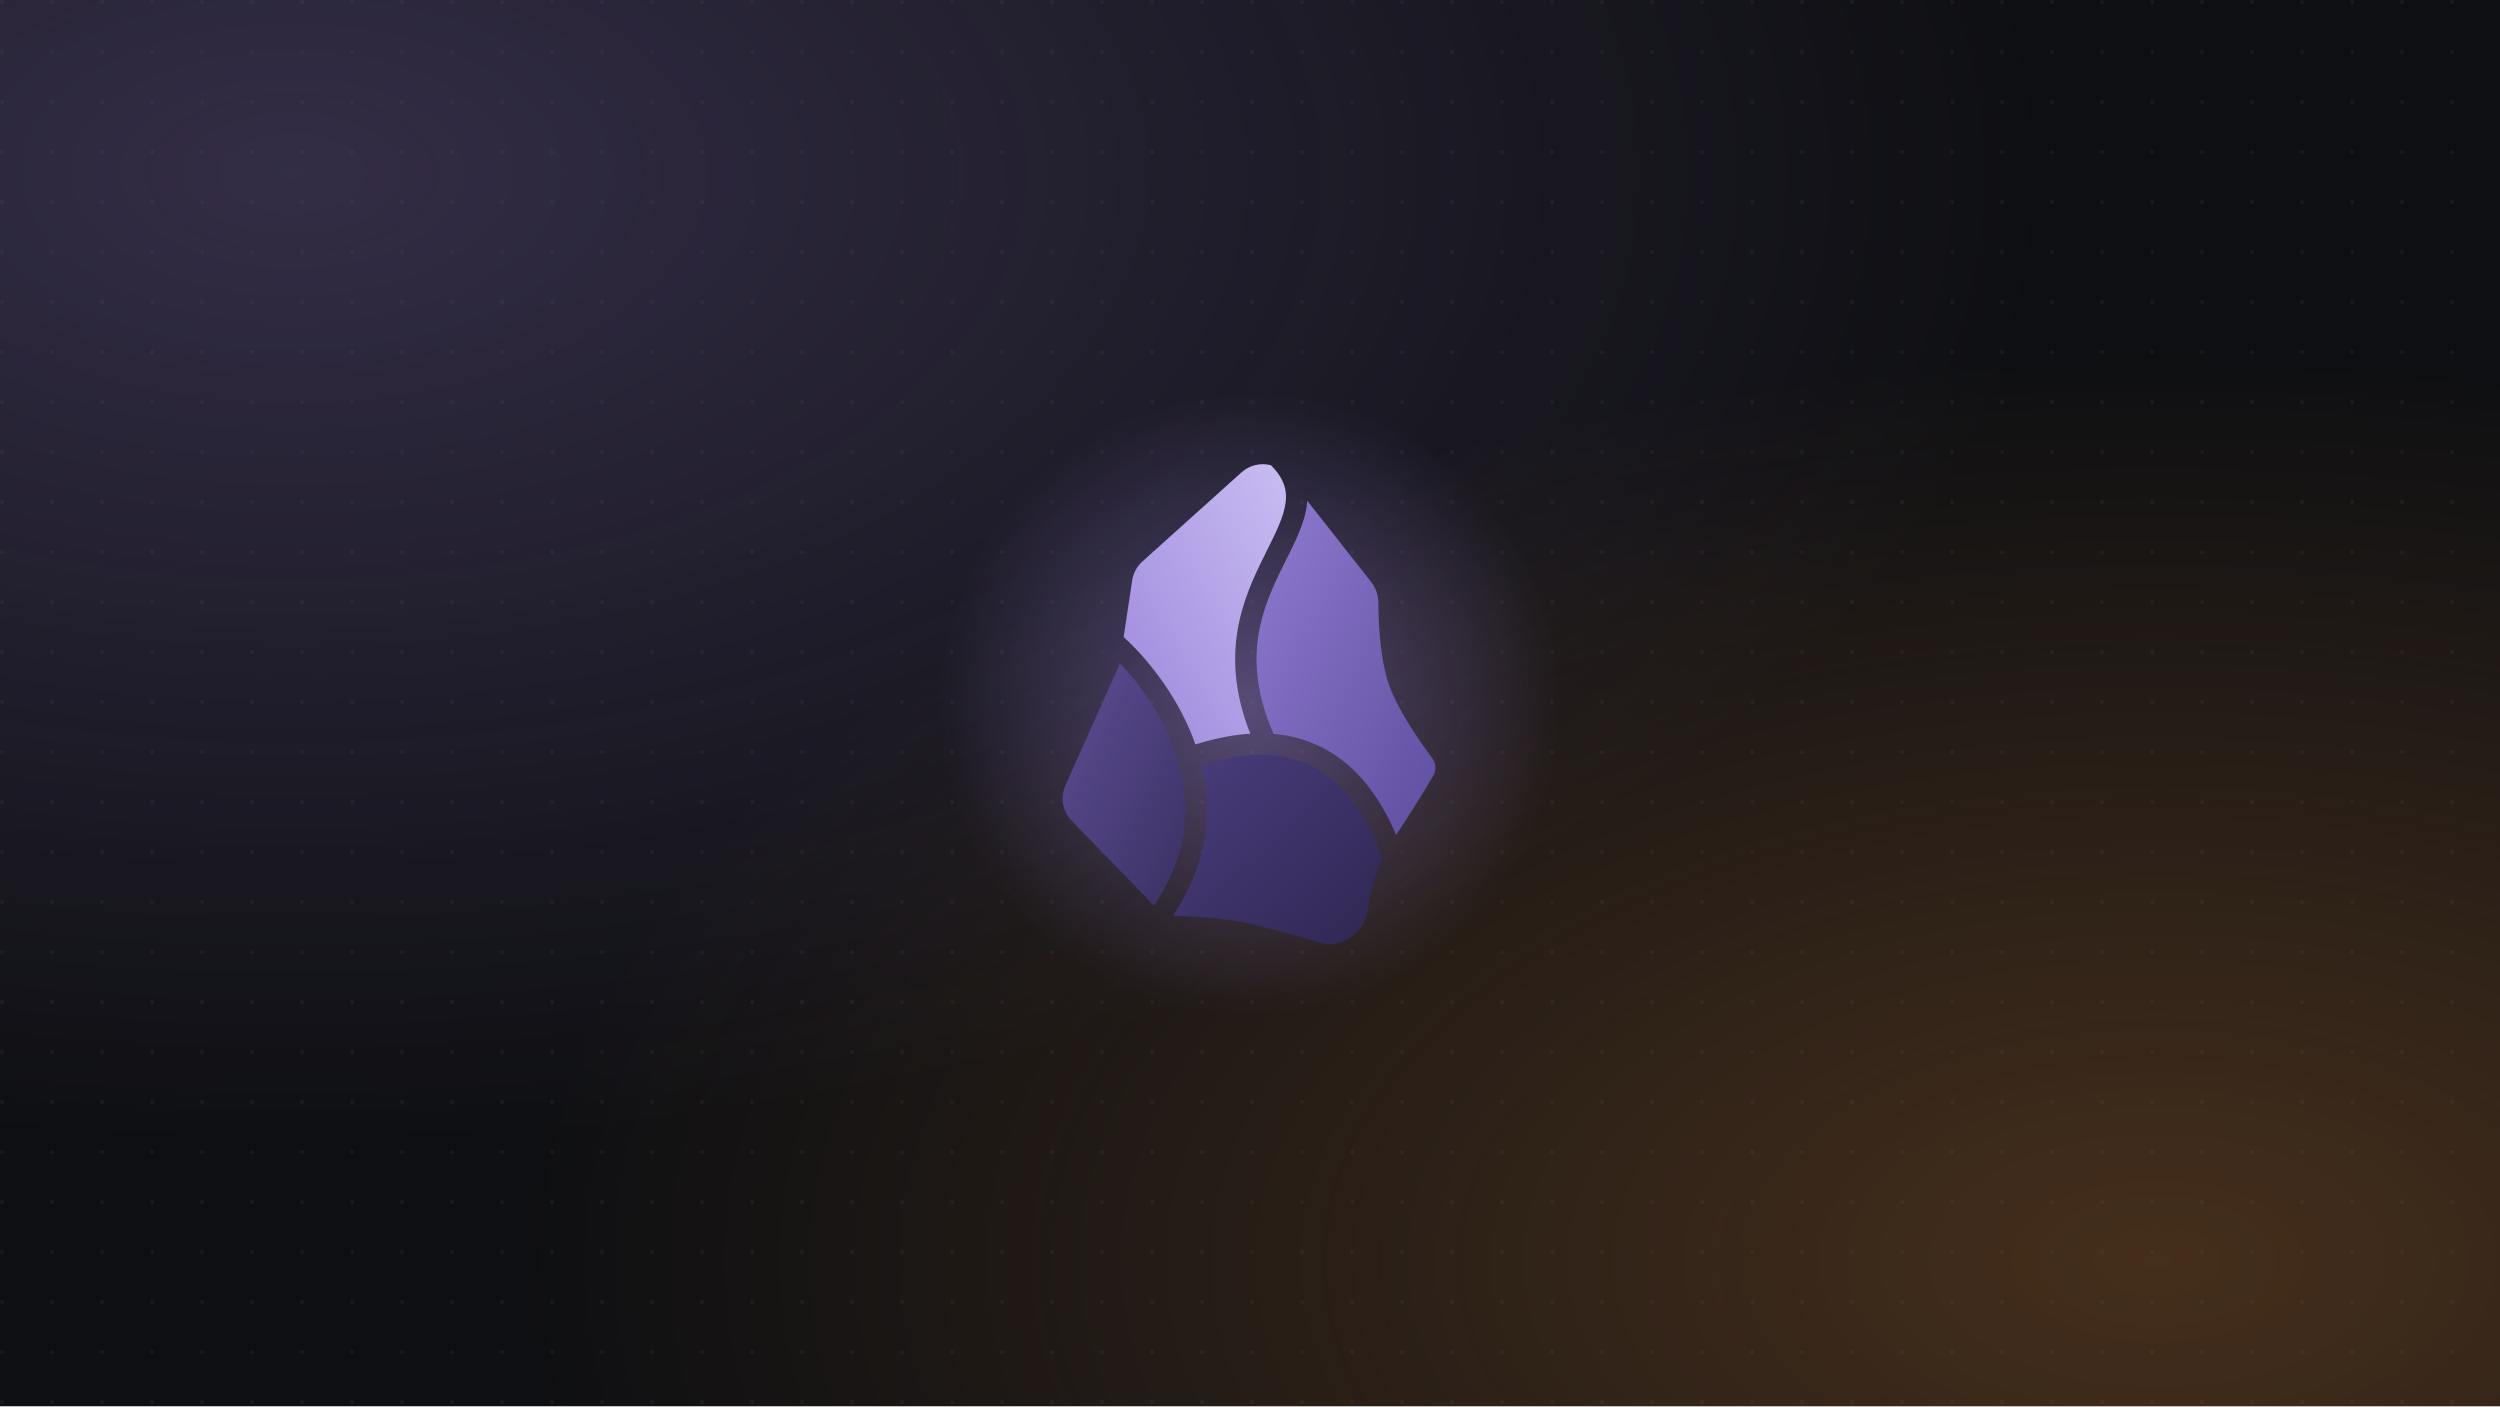
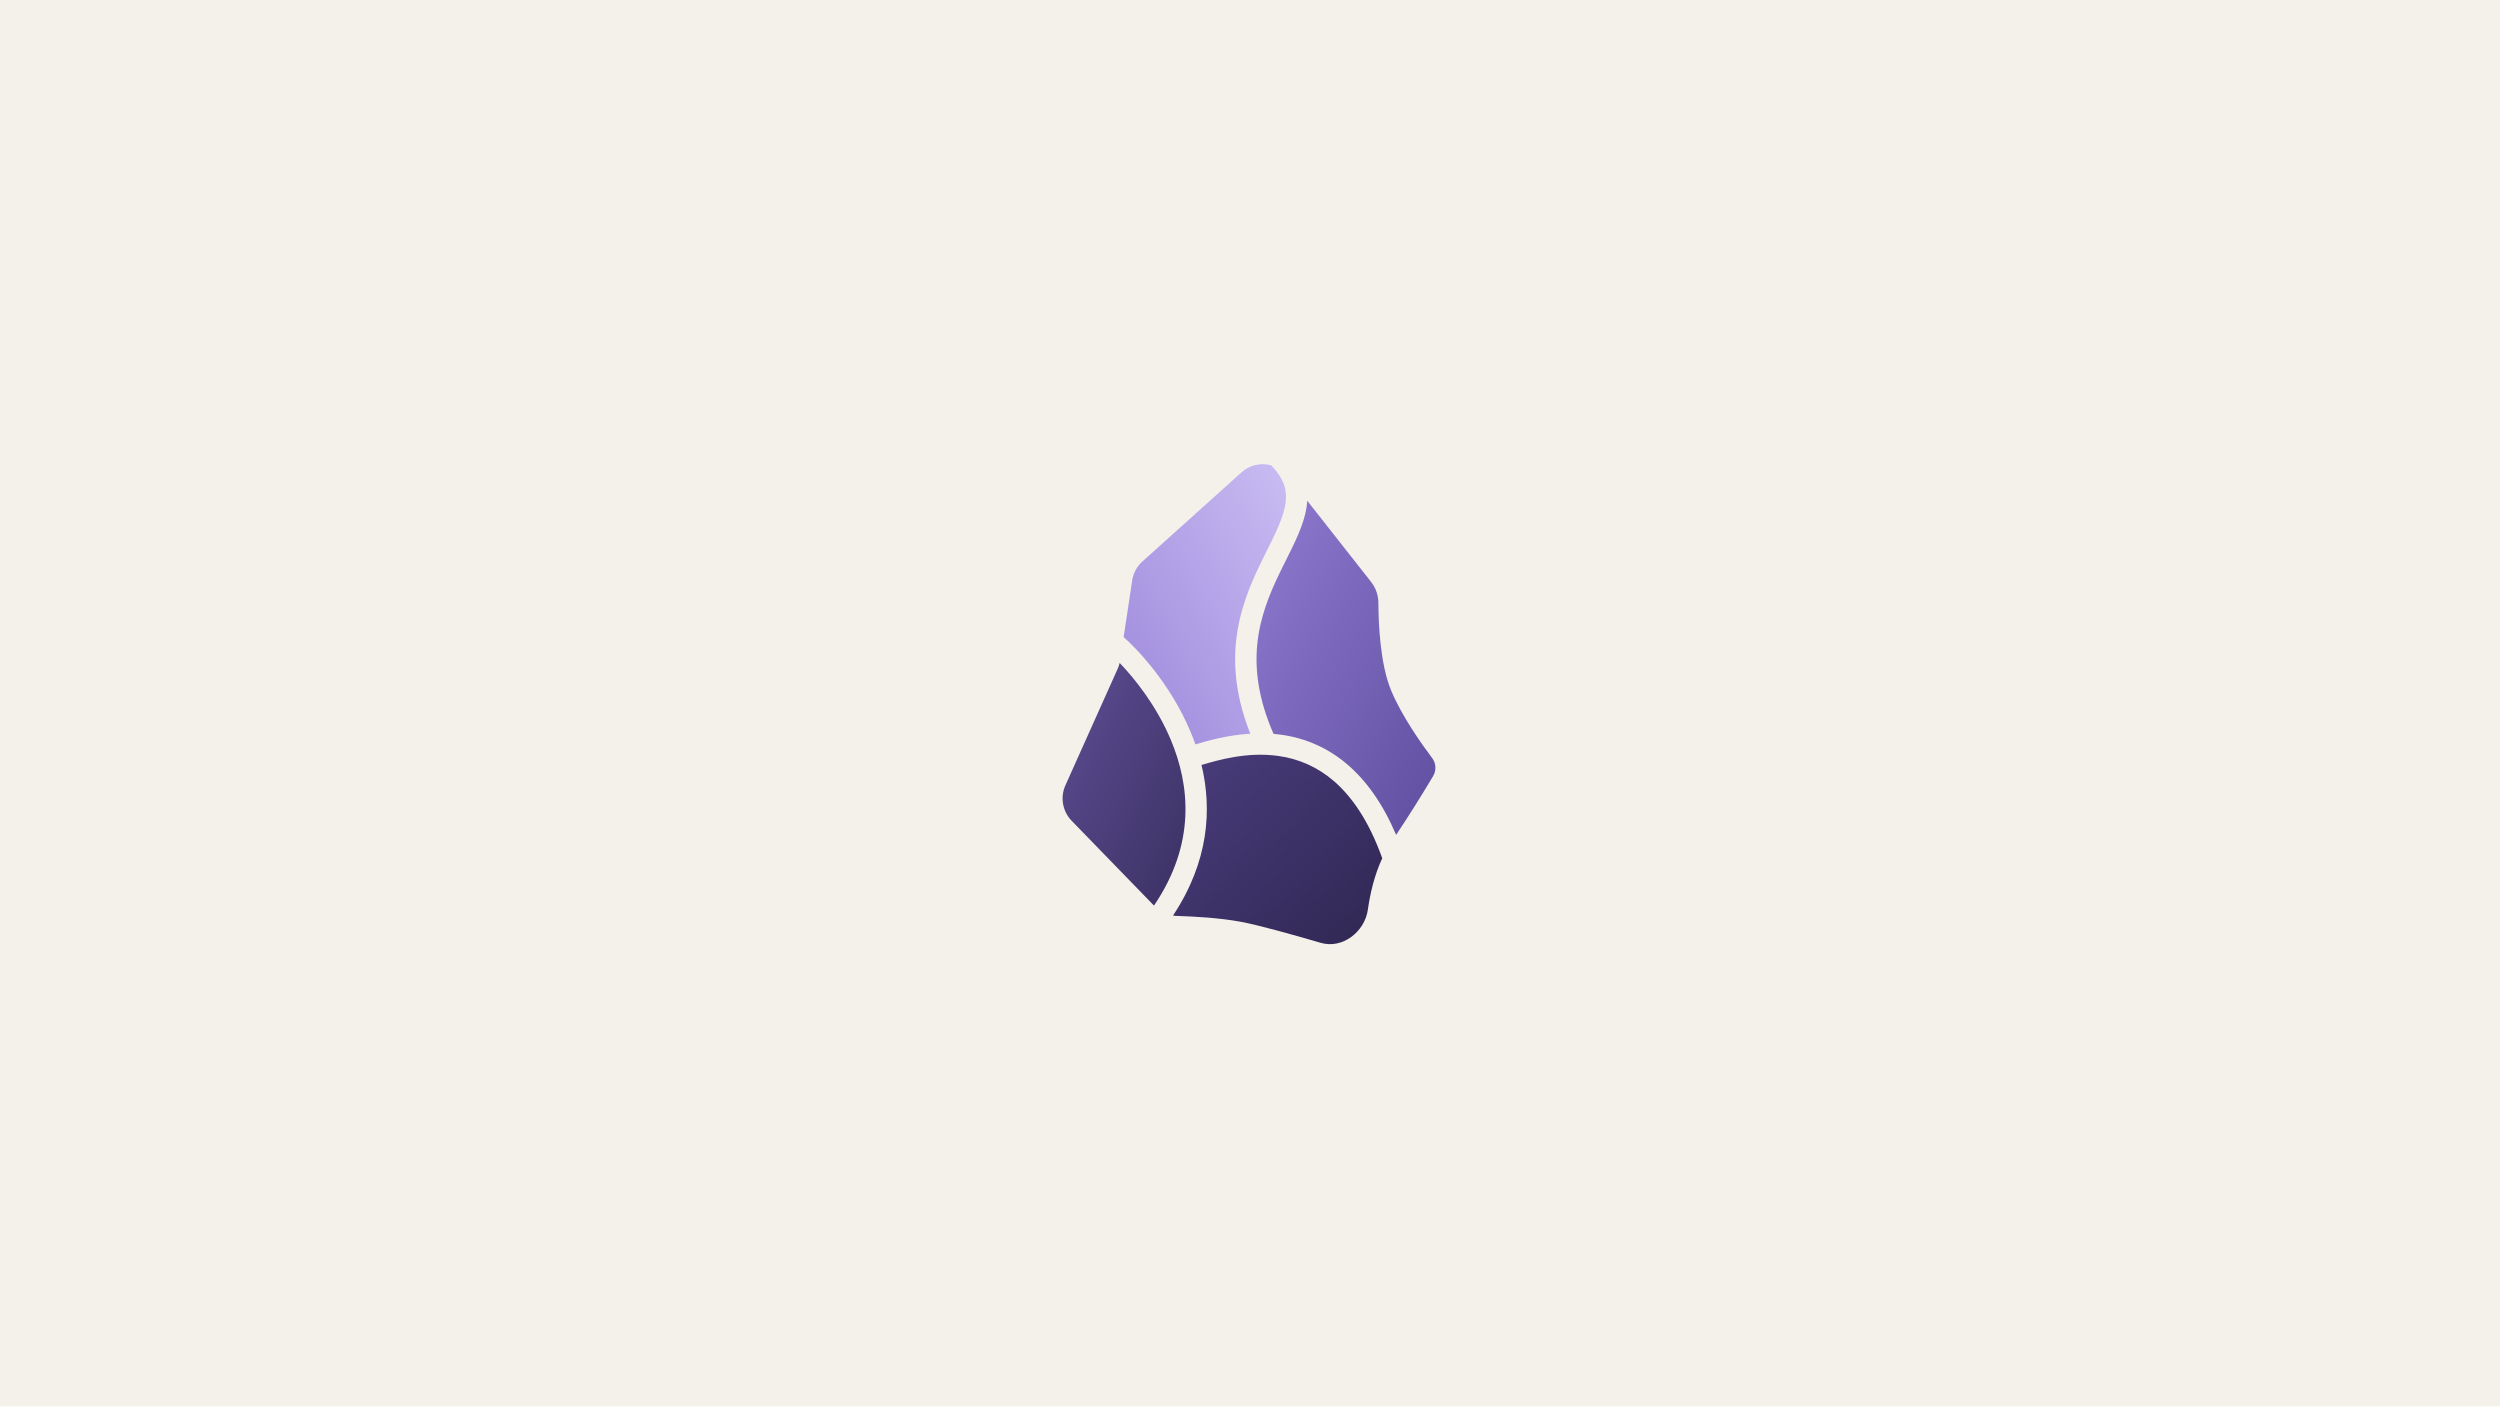
<svg xmlns="http://www.w3.org/2000/svg" viewBox="0 0 1200 675" width="1200" height="675" role="img" aria-label="The Obsidian logo at the centre of a note graph, with links radiating outwards to connected notes">
  <defs>
    <radialGradient id="obGlowA" cx="12%" cy="12%" r="70%">
      <stop offset="0%" stop-color="#6b5a94" stop-opacity="0.40" />
      <stop offset="100%" stop-color="#6b5a94" stop-opacity="0" />
    </radialGradient>
    <radialGradient id="obGlowB" cx="86%" cy="90%" r="65%">
      <stop offset="0%" stop-color="#b06c2e" stop-opacity="0.34" />
      <stop offset="100%" stop-color="#b06c2e" stop-opacity="0" />
    </radialGradient>
    <radialGradient id="obCore" cx="50%" cy="50%" r="50%">
      <stop offset="0%" stop-color="#8f7ad0" stop-opacity="0.50" />
      <stop offset="100%" stop-color="#8f7ad0" stop-opacity="0" />
    </radialGradient>
    <pattern id="obDots" width="24" height="24" patternUnits="userSpaceOnUse">
-       <circle cx="1" cy="1" r="1" fill="#f4f4f6" opacity="0.05" />
+       <circle cx="1" cy="1" r="1" fill="#1f1d1a" opacity="0.05" />
    </pattern>
    <linearGradient id="obFacetT" x1="0" y1="1" x2="1" y2="0">
      <stop offset="0%" stop-color="#9d88dc" />
      <stop offset="100%" stop-color="#c9bcf2" />
    </linearGradient>
    <linearGradient id="obFacetM" x1="0" y1="0" x2="1" y2="1">
      <stop offset="0%" stop-color="#8f7ad0" />
      <stop offset="100%" stop-color="#5f4fa0" />
    </linearGradient>
    <linearGradient id="obFacetL" x1="0" y1="0" x2="1" y2="1">
      <stop offset="0%" stop-color="#5d4d94" />
      <stop offset="100%" stop-color="#3b3163" />
    </linearGradient>
    <linearGradient id="obFacetD" x1="0" y1="0" x2="1" y2="1">
      <stop offset="0%" stop-color="#4a3d7d" />
      <stop offset="100%" stop-color="#2f2752" />
    </linearGradient>
  </defs>
-   <rect width="1200" height="675" fill="#0e0f12" />
-   <rect width="1200" height="675" fill="url(#obDots)" />
-   <rect width="1200" height="675" fill="url(#obGlowA)" />
-   <rect width="1200" height="675" fill="url(#obGlowB)" />
-   <circle cx="600" cy="338" r="150" fill="url(#obCore)" />
+   <rect width="1200" height="675" fill="#f4f1ea" />
  <g transform="translate(484.32 222.8) scale(9.6)">
    <path fill="url(#obFacetT)" d="M9.32 14.01c.615-.183 1.606-.465 2.745-.534-.683-1.725-.848-3.233-.716-4.577.154-1.552.7-2.847 1.235-3.95.113-.235.223-.454.328-.664.149-.297.288-.577.419-.86.217-.47.379-.885.46-1.27.08-.38.08-.72-.014-1.043-.095-.325-.297-.675-.68-1.06a1.6 1.6 0 0 0-1.475.36l-4.95 4.452a1.602 1.602 0 0 0-.513.952l-.427 2.83c.672.59 2.328 2.316 3.335 4.711.09.21.175.43.253.653z" />
    <path fill="url(#obFacetM)" d="M19.355 18.538a68.967 68.959 0 0 0 1.858-2.954.81.81 0 0 0-.062-.9c-.516-.685-1.504-2.075-2.042-3.362-.553-1.321-.636-3.375-.64-4.377a1.707 1.707 0 0 0-.358-1.05l-3.198-4.064a3.744 3.744 0 0 1-.076.543c-.106.503-.307 1.004-.536 1.5-.134.29-.29.6-.446.914l-.31.626c-.516 1.068-.997 2.227-1.132 3.59-.124 1.26.046 2.73.815 4.481.128.011.257.025.386.044a6.363 6.363 0 0 1 3.326 1.505c.916.79 1.744 1.922 2.415 3.5z" />
    <path fill="url(#obFacetL)" d="M5.533 9.938c-.023.1-.056.197-.098.29L2.82 16.059a1.602 1.602 0 0 0 .313 1.772l4.116 4.24c2.103-3.101 1.796-6.02.836-8.3-.728-1.73-1.832-3.081-2.55-3.831z" />
    <path fill="url(#obFacetD)" d="M8.199 22.569c.073.012.146.02.22.02.78.024 2.095.092 3.16.29.87.16 2.593.64 4.01 1.055 1.083.316 2.198-.548 2.355-1.664.114-.814.33-1.735.725-2.58l-.01.005c-.67-1.87-1.522-3.078-2.416-3.849a5.295 5.295 0 0 0-2.778-1.257c-1.54-.216-2.952.19-3.84.45.532 2.218.368 4.829-1.425 7.531z" />
  </g>
</svg>
